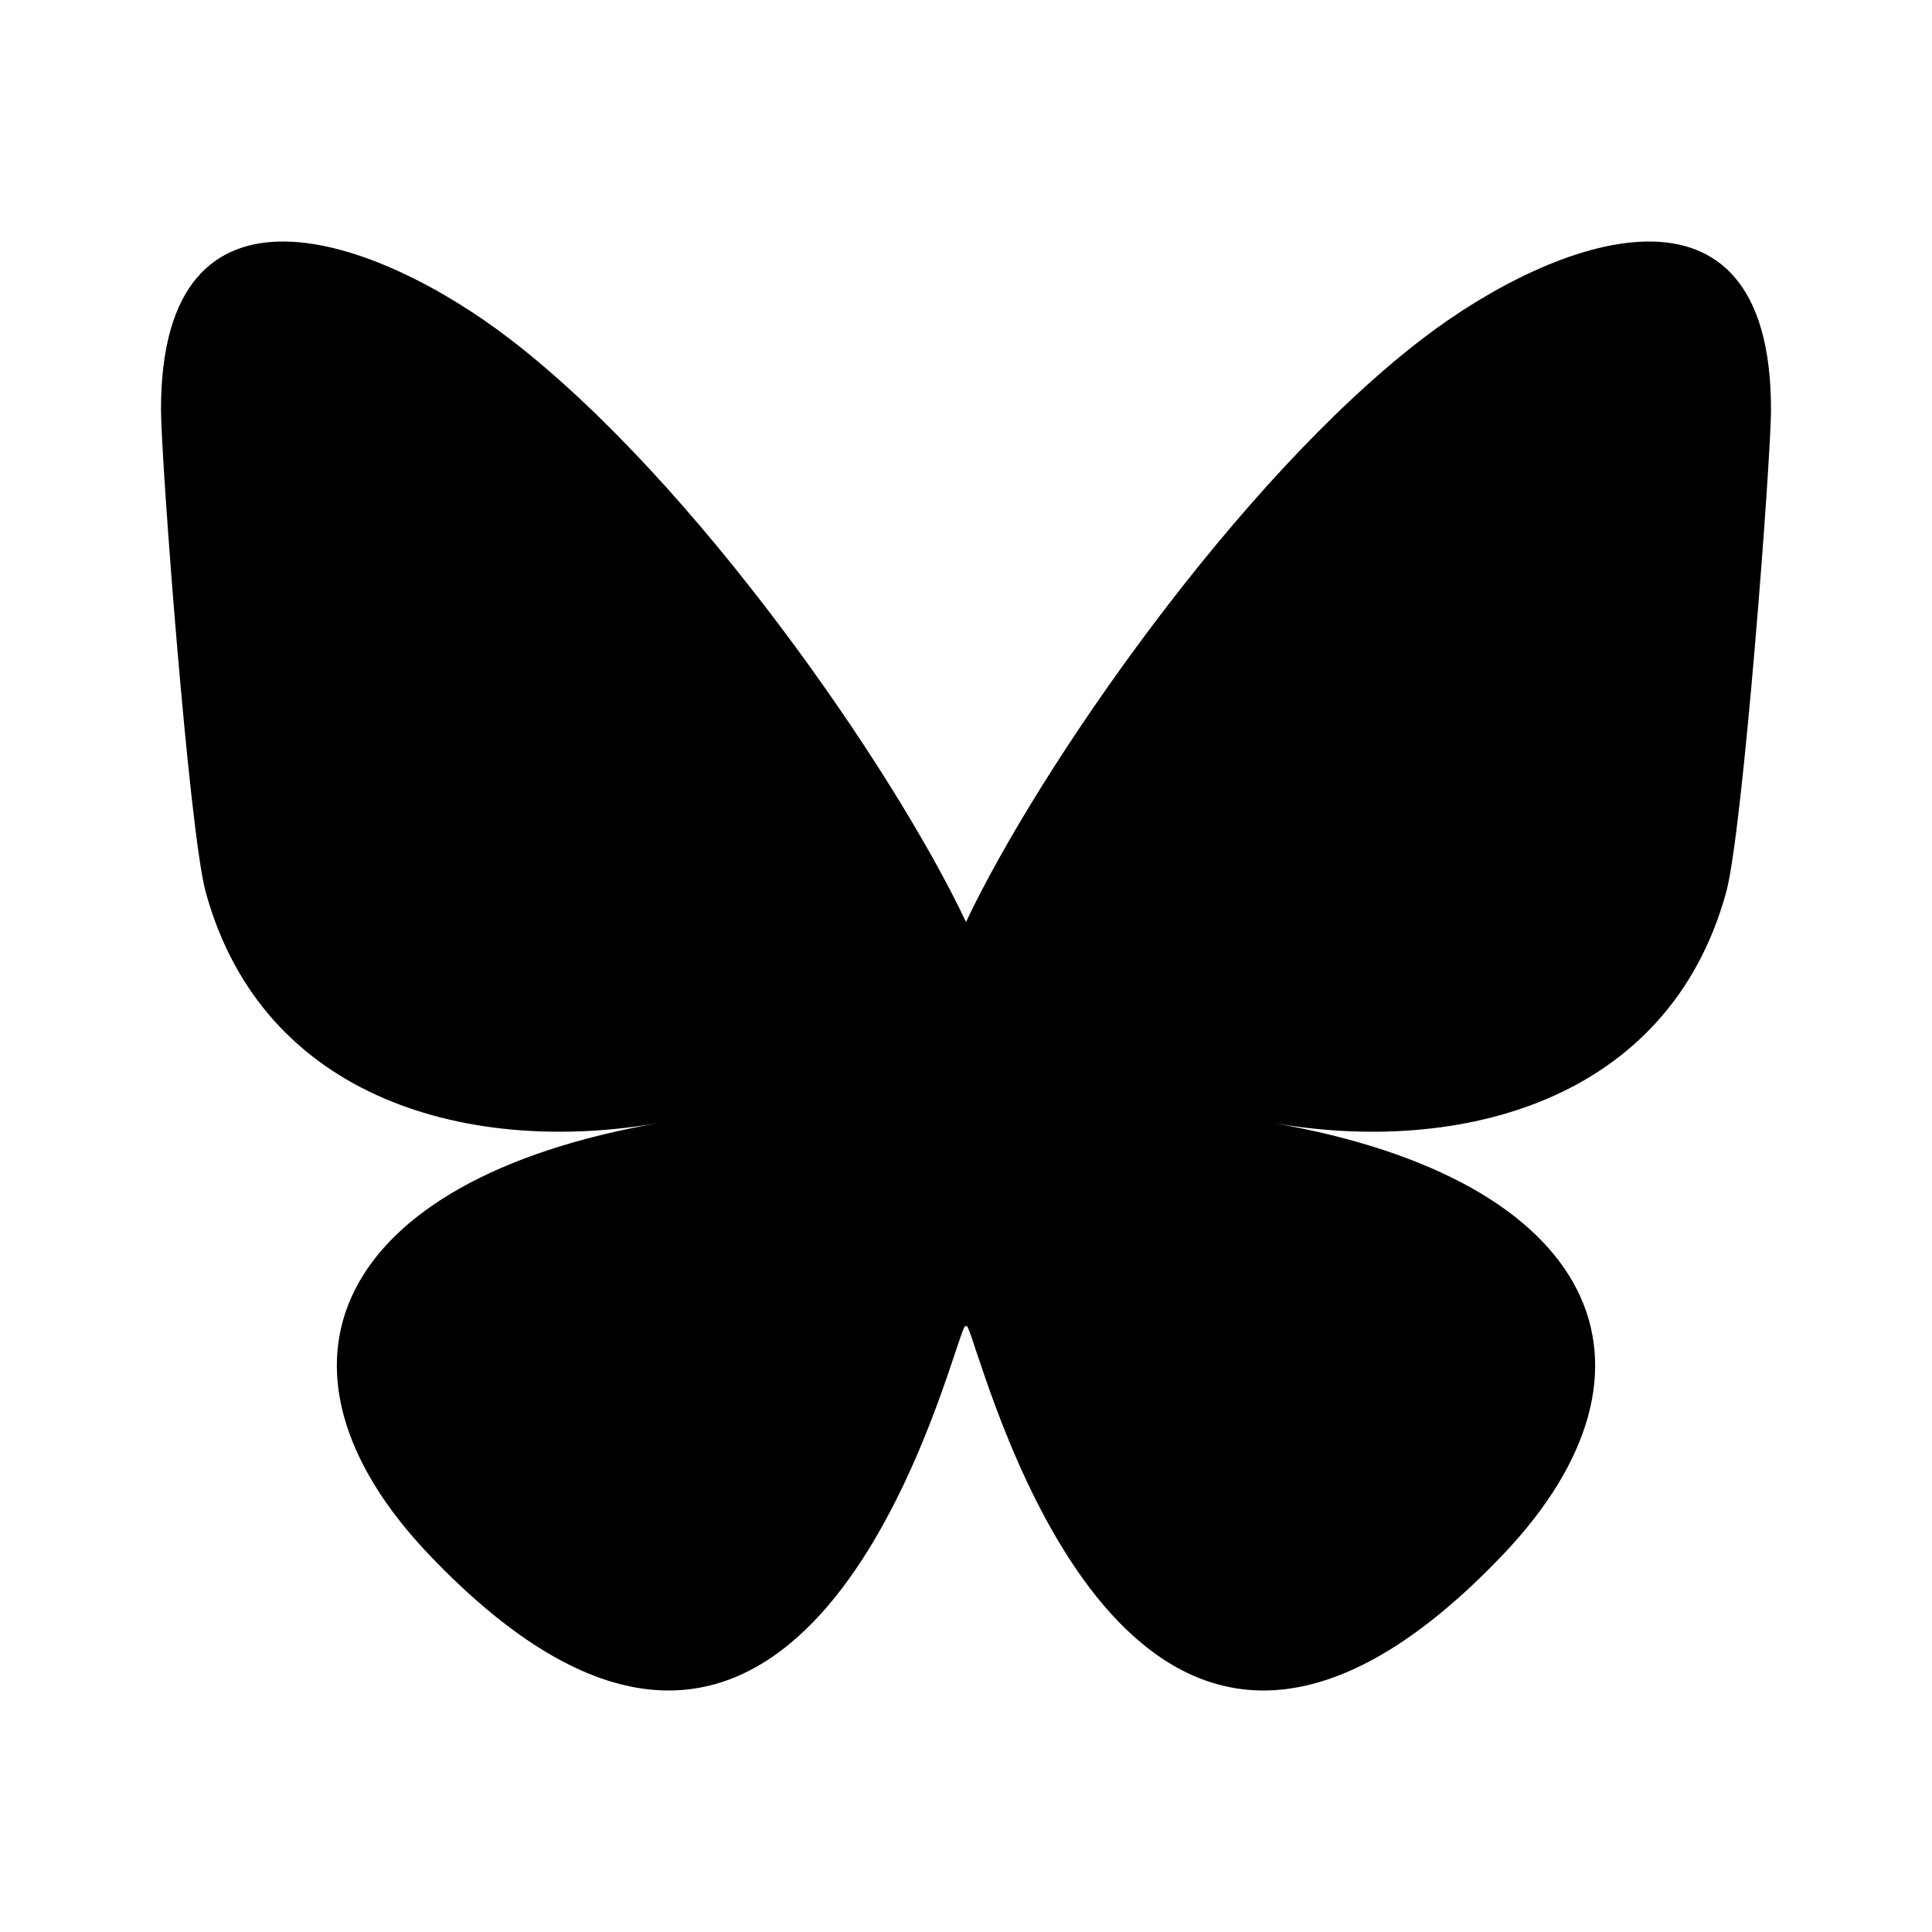
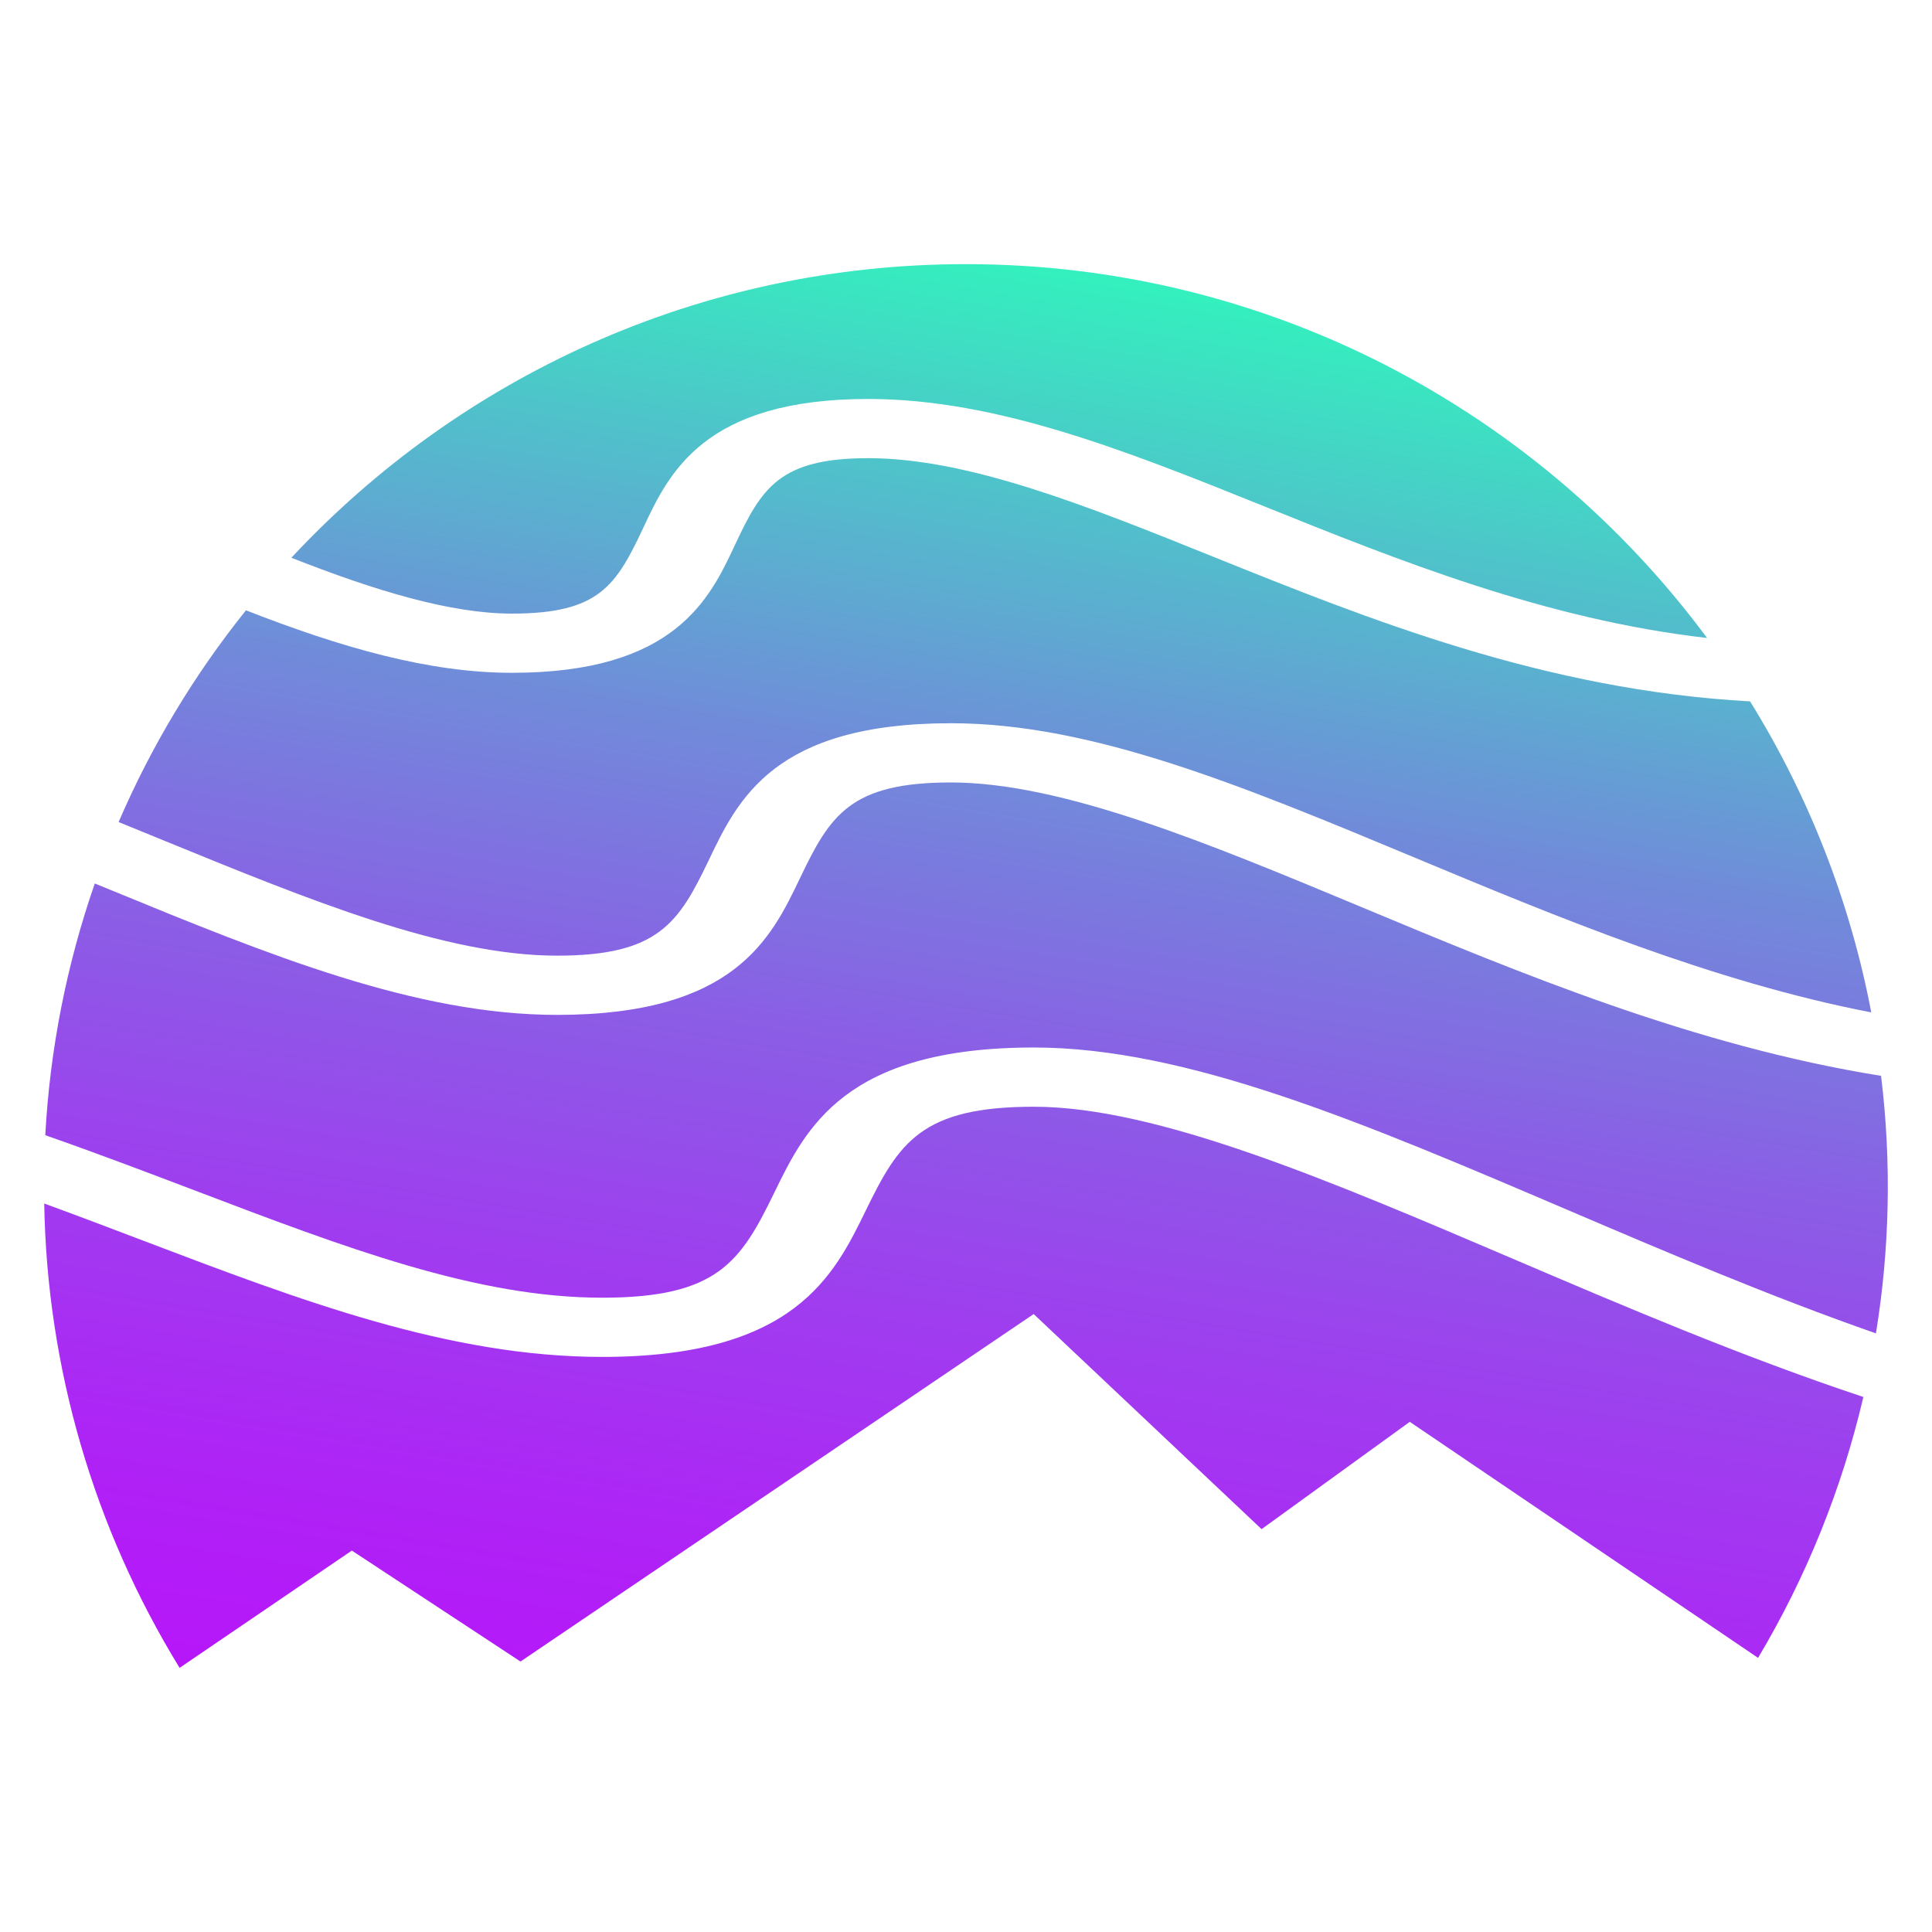
- <svg xmlns="http://www.w3.org/2000/svg" width="24" height="24" fill="none" viewBox="0 0 24 24">
-   <path fill="#000000" fill-rule="evenodd" d="M6.335 4.212c2.293 1.76 4.76 5.327 5.665 7.241.906-1.914 3.372-5.482 5.665-7.241C19.319 2.942 22 1.96 22 5.086c0 .624-.35 5.244-.556 5.994-.713 2.608-3.315 3.273-5.629 2.87 4.045.704 5.074 3.035 2.852 5.366-4.22 4.426-6.066-1.111-6.54-2.53-.086-.26-.126-.382-.127-.278 0-.104-.041.018-.128.278-.473 1.419-2.318 6.956-6.539 2.53-2.222-2.331-1.193-4.662 2.852-5.366-2.314.403-4.916-.262-5.63-2.87C2.35 10.33 2 5.71 2 5.086c0-3.126 2.68-2.144 4.335-.874Z" clip-rule="evenodd" />
+ <svg xmlns="http://www.w3.org/2000/svg" fill="none" viewBox="0 0 1024 1024">
+   <defs>
+     <linearGradient id="northsky-logo-gradient" x1="564.17" y1="22.4" x2="374.54" y2="1187.29" gradientTransform="matrix(1, 0, 0, 1.03, 31.9, 91.01)" gradientUnits="userSpaceOnUse">
+       <stop offset="0" stop-color="#2affba" />
+       <stop offset="0.02" stop-color="#31f4bd" />
+       <stop offset="0.14" stop-color="#53bccc" />
+       <stop offset="0.25" stop-color="#718ada" />
+       <stop offset="0.37" stop-color="#8a5fe5" />
+       <stop offset="0.49" stop-color="#9f3def" />
+       <stop offset="0.61" stop-color="#af22f6" />
+       <stop offset="0.74" stop-color="#bb0ffb" />
+       <stop offset="0.87" stop-color="#c204fe" />
+       <stop offset="1" stop-color="#c400ff" />
+     </linearGradient>
+   </defs>
+   <path fill="url(#northsky-logo-gradient)" d="M275.87,880.64l272-184.16,120.79,114,78.55-56.88,184.6,125.1a485.54,485.54,0,0,0,55.81-138.27c-64.41-21.42-127-48.15-185.92-73.32-97-41.44-188.51-80.52-253.69-80.52-59.57,0-71.53,18.85-89.12,55C442,676.14,421.05,719.19,319.2,719.19c-81.26,0-159.95-29.93-243.27-61.61-17.07-6.5-34.57-13.14-52.49-19.69A486.06,486.06,0,0,0,95.19,884l91.29-62.16Z" />
+   <path fill="url(#northsky-logo-gradient)" d="M295.26,506.52c53.69,0,64.49-17.36,80.41-50.63,15.46-32.33,34.7-72.56,128.36-72.56,75,0,154.6,33.2,246.78,71.64,74.85,31.21,156.89,65.34,241,81.63a485.59,485.59,0,0,0-64.23-164.85c-108.88-6-201.82-43.35-284.6-76.69-66.77-26.89-129.69-52.22-182.84-52.22-46.88,0-56.43,15.74-70.55,45.89-13.41,28.65-31.79,67.87-118.24,67.87-44.25,0-90.68-13.48-141-33.11A488.33,488.33,0,0,0,62.86,435.7c8.3,3.38,16.55,6.74,24.68,10.08C163.88,477,235.84,506.52,295.26,506.52Z" />
+   <path fill="url(#northsky-logo-gradient)" d="M319.2,687.81c61.24,0,73.38-19.09,91.18-55.66,16.7-34.28,37.48-76.95,137.58-76.95,81.4,0,174.78,39.89,282.9,86.09,52.19,22.29,107.38,45.84,163.42,65.43A483,483,0,0,0,997,570.22C898.41,554.4,806,516,722.27,481.05,640.39,446.91,563.19,414.72,504,414.72c-53.25,0-64,17.29-79.84,50.42-15.51,32.42-34.8,72.77-128.93,72.77-75.08,0-153.29-32-236.08-66l-8.91-3.64A486.91,486.91,0,0,0,24,601.68c27.31,9.55,53.55,19.52,79,29.19C183.24,661.42,252.61,687.81,319.2,687.81Z" />
+   <path fill="url(#northsky-logo-gradient)" d="M341,279.65c13.49-28.78,31.95-68.19,119.16-68.19,68.59,0,137.73,27.84,210.92,57.32C741.22,297,819.21,328.36,904.8,338.15,815.77,218,673,140,511.88,140c-141.15,0-268.24,59.92-357.45,155.62,44,17.32,84.15,29.6,116.89,29.6C317.56,325.22,326.54,310.43,341,279.65Z" />
</svg>
